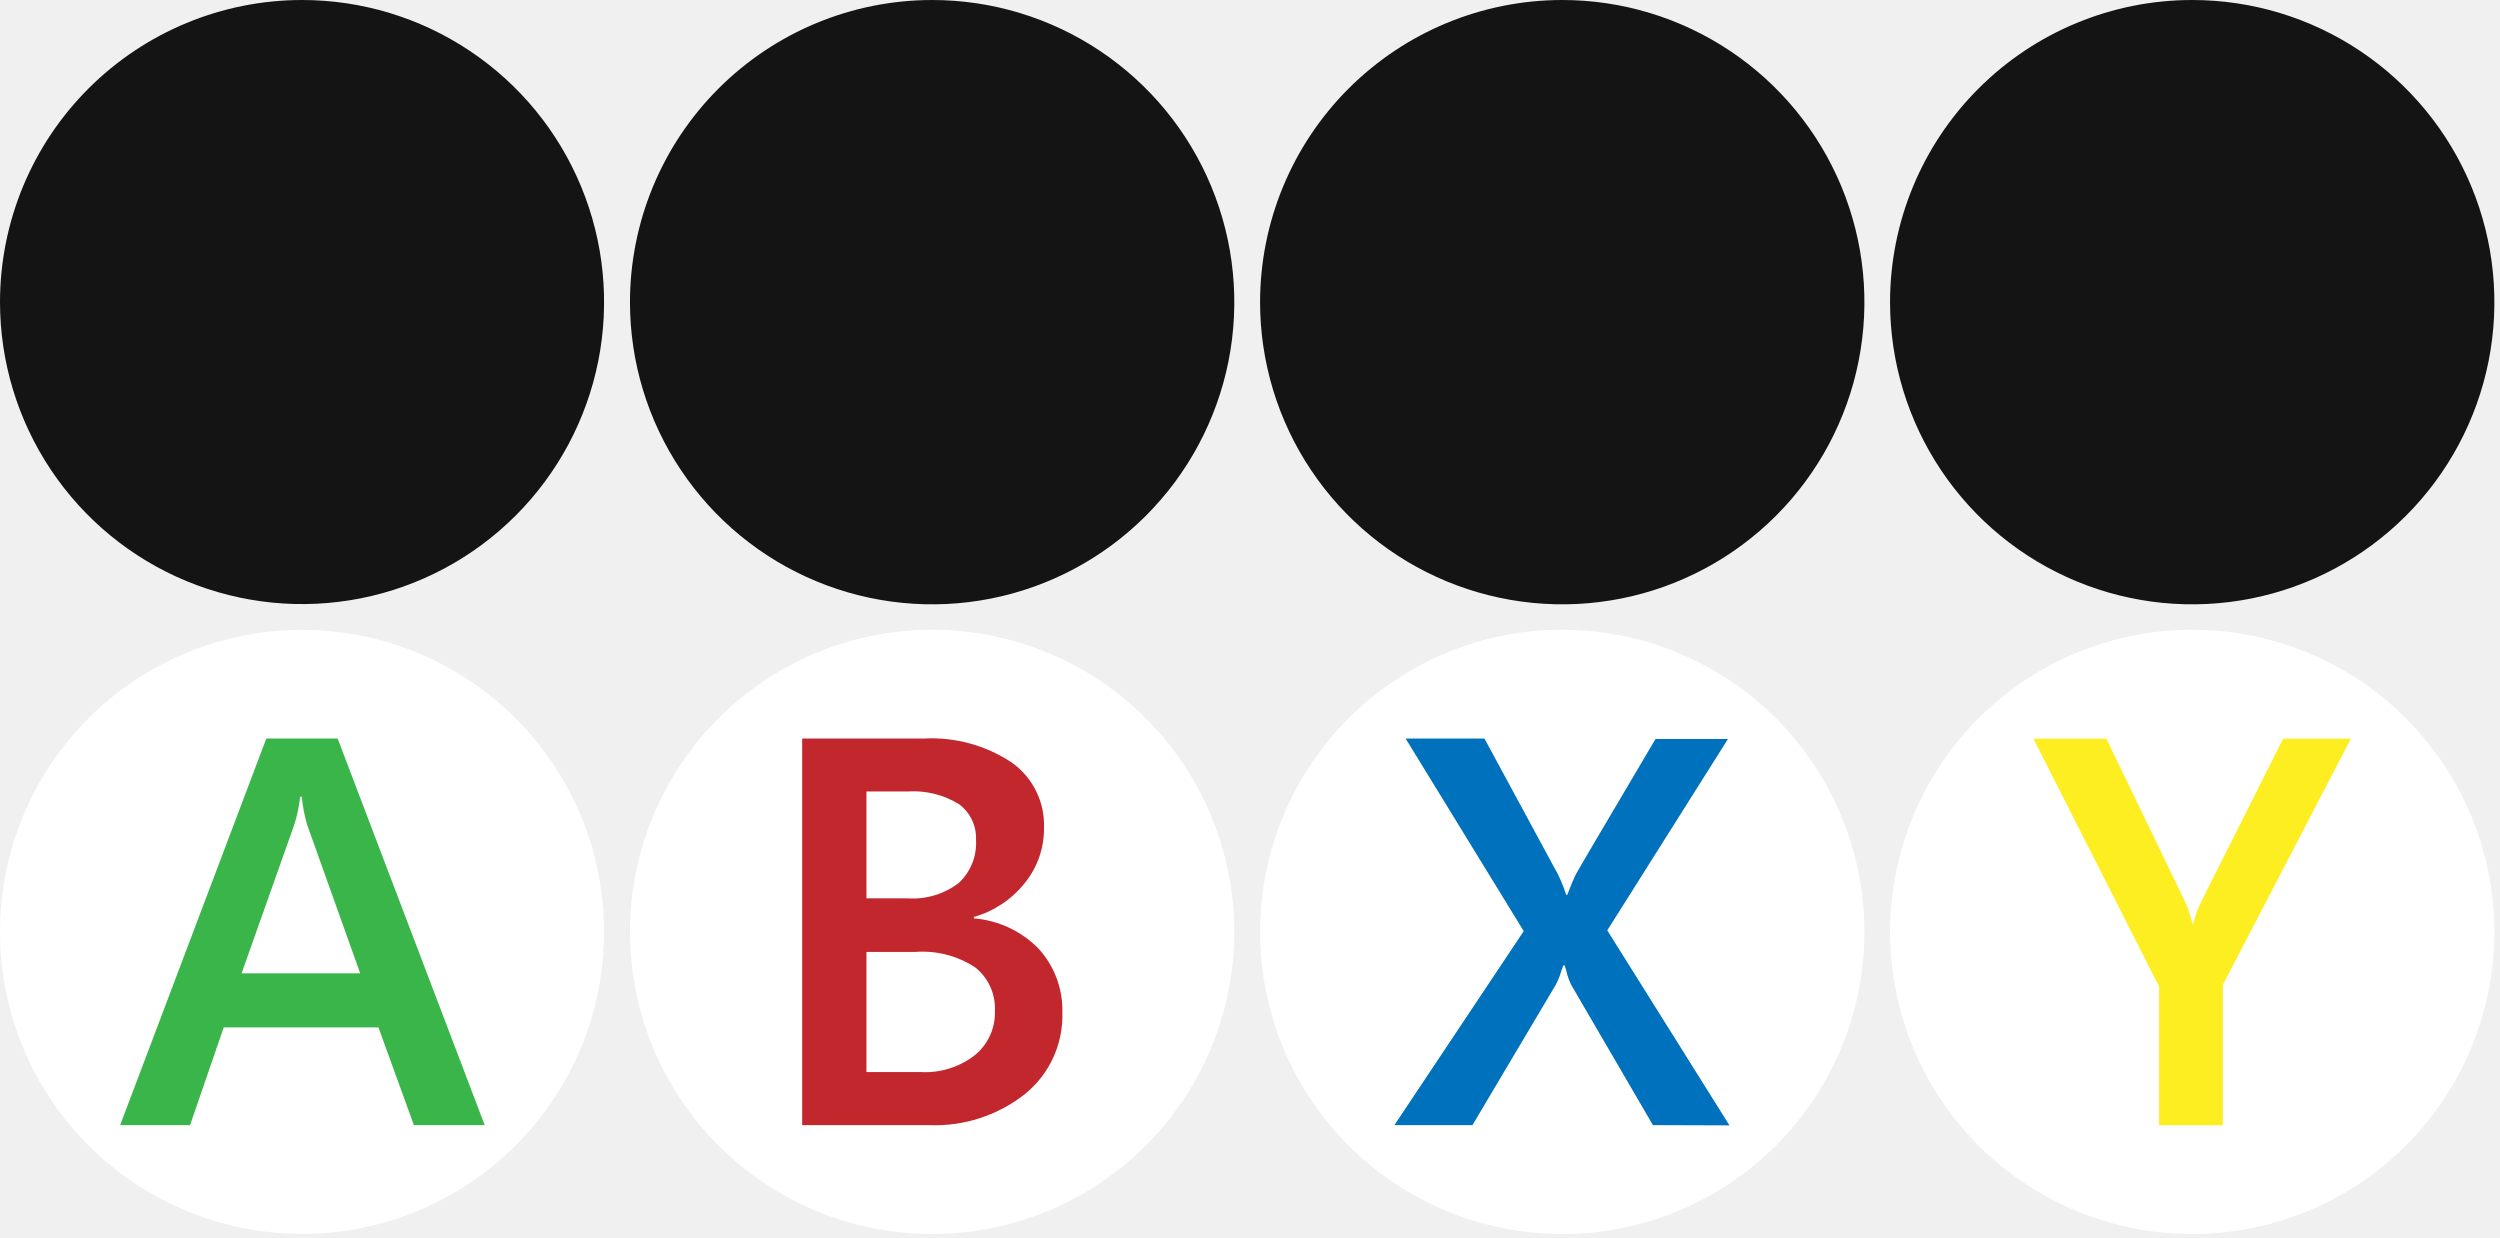
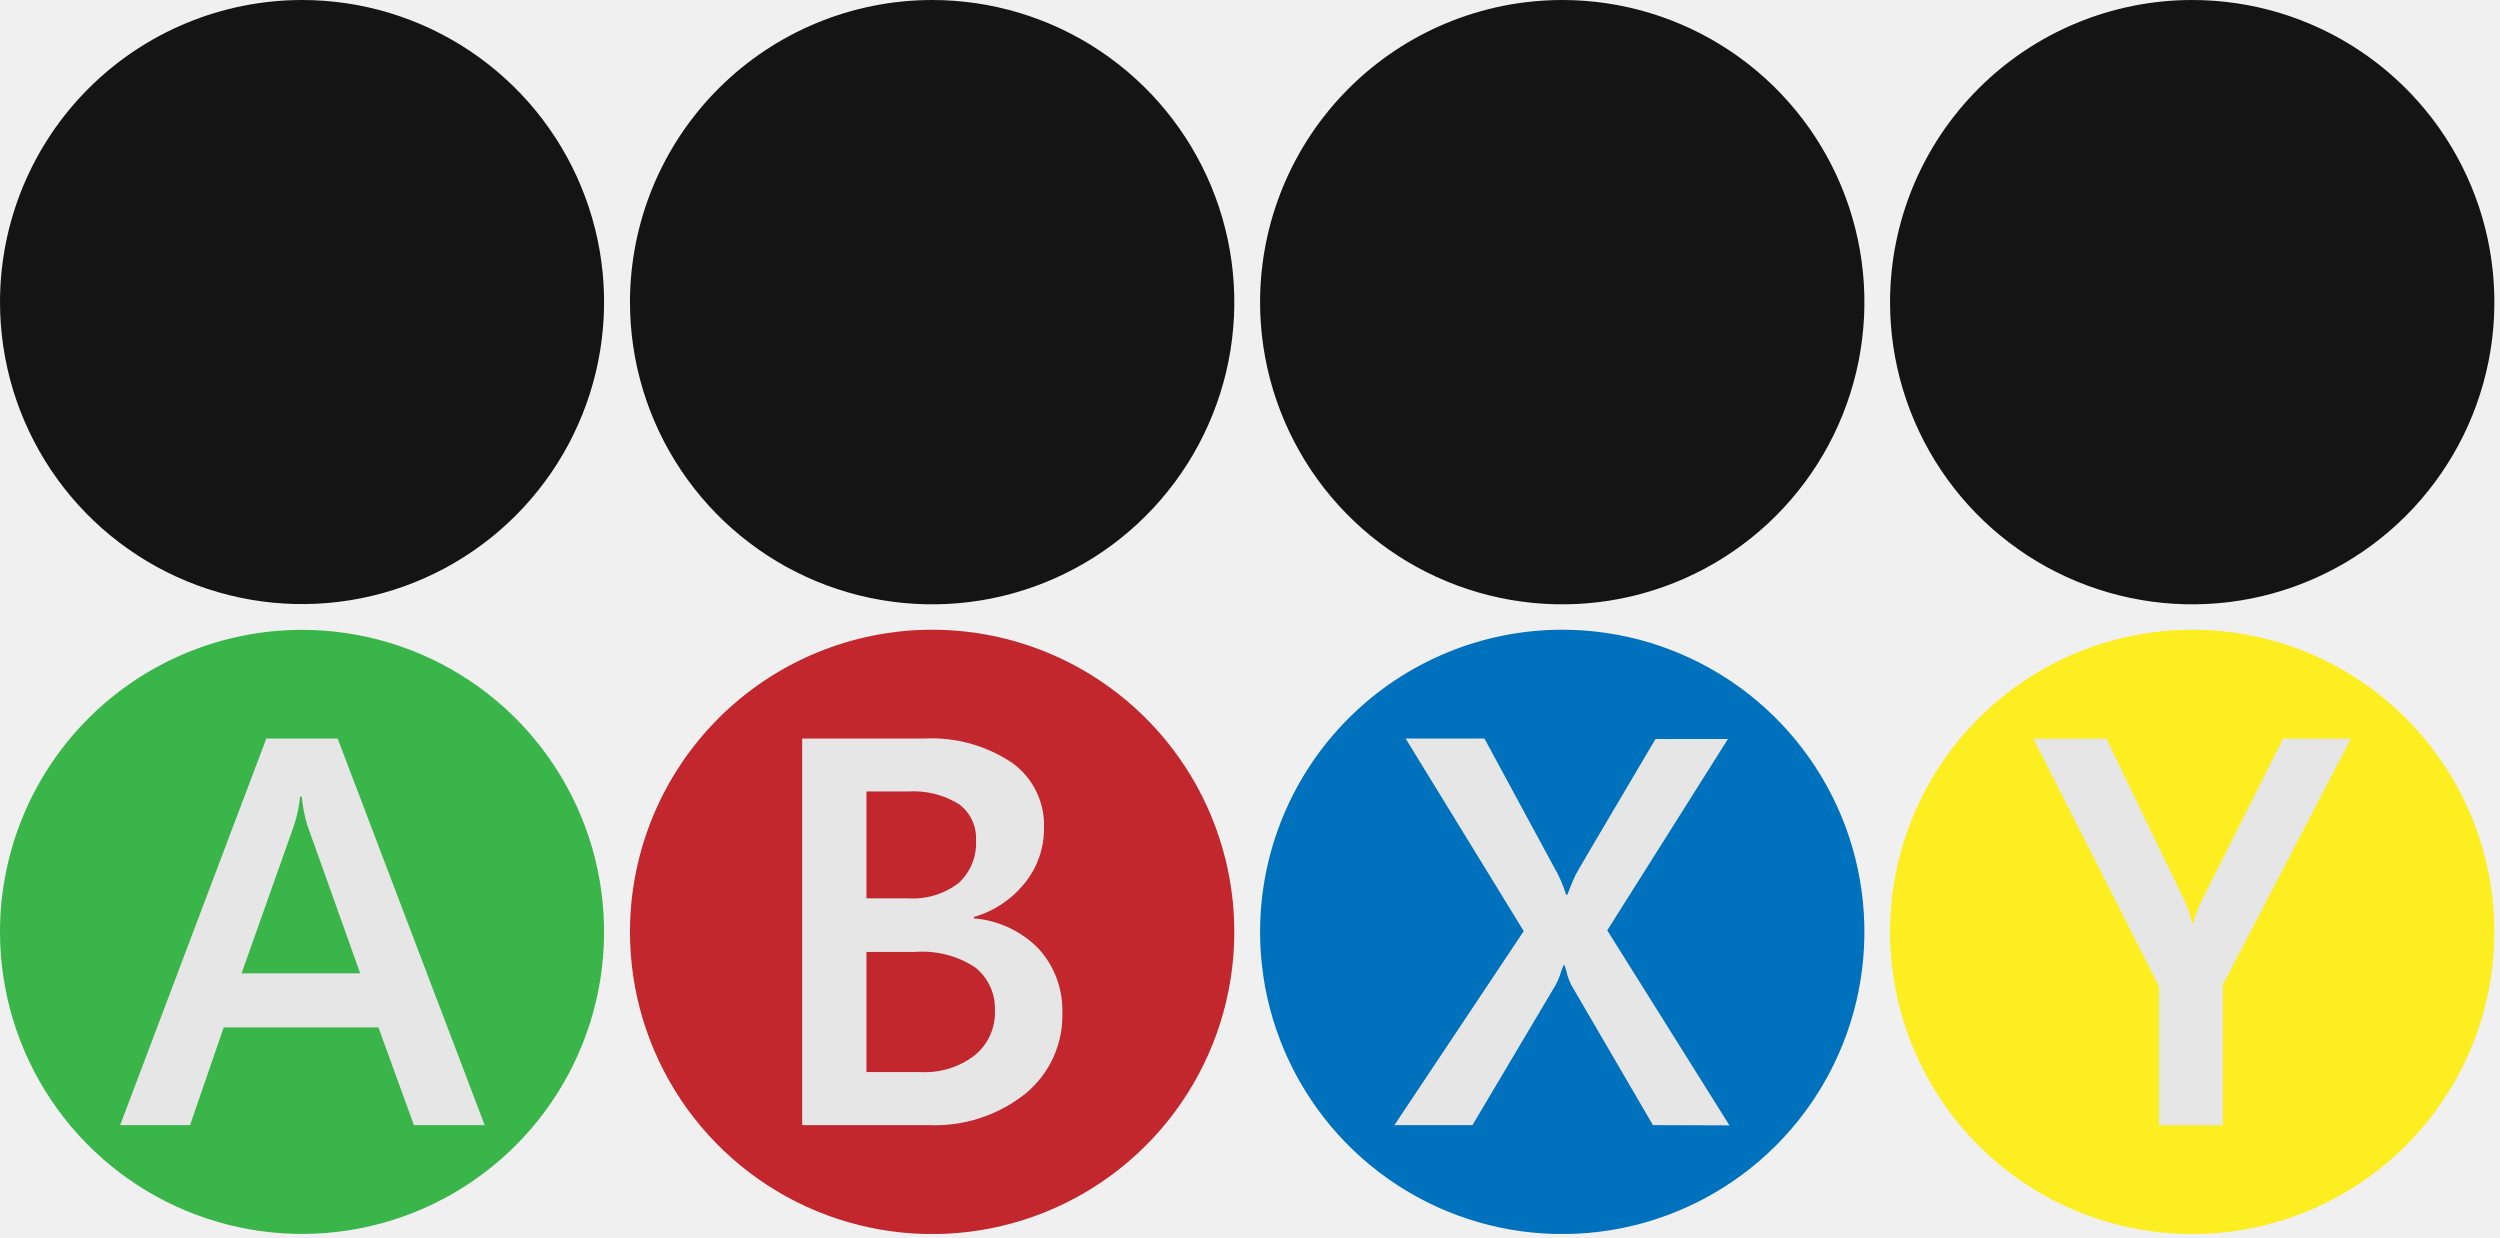
<svg xmlns="http://www.w3.org/2000/svg" width="196" height="97" viewBox="0 0 196 97" fill="none">
  <g clip-path="url(#clip0_521_3)">
    <path d="M23.69 0C28.373 0.002 32.95 1.392 36.843 3.996C40.736 6.599 43.77 10.298 45.56 14.625C47.351 18.952 47.819 23.713 46.904 28.306C45.989 32.899 43.733 37.117 40.421 40.428C37.109 43.739 32.889 45.993 28.296 46.906C23.703 47.819 18.942 47.349 14.616 45.556C10.289 43.764 6.592 40.729 3.99 36.835C1.389 32.941 4.17575e-07 28.363 0 23.68C0.003 17.399 2.5 11.376 6.942 6.935C11.385 2.495 17.409 -5.5961e-07 23.69 0Z" fill="#141414" />
    <path d="M73.08 0C77.765 0 82.346 1.389 86.242 3.992C90.137 6.596 93.174 10.295 94.967 14.624C96.76 18.953 97.229 23.716 96.315 28.312C95.401 32.907 93.144 37.128 89.831 40.441C86.518 43.755 82.297 46.011 77.702 46.925C73.106 47.839 68.343 47.37 64.014 45.577C59.685 43.784 55.986 40.747 53.383 36.852C50.779 32.956 49.39 28.375 49.39 23.69C49.393 17.408 51.889 11.384 56.332 6.942C60.774 2.499 66.798 0.003 73.08 0Z" fill="#141414" />
    <path d="M171.87 0C176.555 0 181.136 1.389 185.031 3.992C188.927 6.596 191.964 10.295 193.757 14.624C195.55 18.953 196.019 23.716 195.105 28.312C194.191 32.907 191.934 37.128 188.621 40.441C185.308 43.755 181.087 46.011 176.492 46.925C171.896 47.839 167.133 47.37 162.804 45.577C158.475 43.784 154.776 40.747 152.172 36.852C149.569 32.956 148.18 28.375 148.18 23.69C148.18 17.407 150.676 11.381 155.119 6.939C159.561 2.496 165.587 0 171.87 0Z" fill="#141414" />
    <path d="M122.47 2.11157e-06C127.156 -0.002 131.737 1.386 135.634 3.988C139.531 6.59 142.569 10.289 144.364 14.617C146.158 18.946 146.629 23.709 145.716 28.306C144.803 32.902 142.548 37.124 139.235 40.438C135.922 43.752 131.701 46.009 127.105 46.924C122.51 47.839 117.746 47.37 113.417 45.578C109.087 43.785 105.387 40.748 102.783 36.852C100.18 32.956 98.79 28.376 98.79 23.69C98.793 17.41 101.288 11.387 105.728 6.945C110.168 2.503 116.19 0.005 122.47 2.11157e-06Z" fill="#141414" />
-     <path d="M23.69 49.38C28.373 49.382 32.95 50.773 36.843 53.376C40.736 55.979 43.77 59.678 45.56 64.005C47.351 68.332 47.819 73.093 46.904 77.686C45.989 82.279 43.733 86.497 40.421 89.808C37.109 93.118 32.889 95.373 28.296 96.286C23.703 97.199 18.942 96.729 14.616 94.936C10.289 93.144 6.592 90.109 3.99 86.215C1.389 82.321 4.17575e-07 77.743 0 73.06C-2.77359e-07 69.95 0.613 66.869 1.803 63.996C2.994 61.122 4.739 58.511 6.939 56.312C9.139 54.113 11.751 52.369 14.625 51.18C17.499 49.99 20.579 49.379 23.69 49.38Z" fill="white" />
-     <path d="M32.45 88.21L29.67 80.55H17.54L14.9 88.21H9.42L20.88 57.9H26.47L38 88.21H32.45ZM23.66 62.46H23.53C23.453 63.197 23.302 63.923 23.08 64.63L18.94 76.31H28.24L24.07 64.63C23.865 63.921 23.728 63.195 23.66 62.46Z" fill="#39B54A" />
-     <path d="M73.08 49.37C77.765 49.37 82.346 50.759 86.242 53.362C90.137 55.966 93.174 59.665 94.967 63.994C96.76 68.323 97.229 73.086 96.315 77.682C95.401 82.277 93.144 86.498 89.831 89.811C86.518 93.124 82.297 95.381 77.702 96.295C73.106 97.209 68.343 96.74 64.014 94.947C59.685 93.154 55.986 90.117 53.383 86.222C50.779 82.326 49.39 77.745 49.39 73.06C49.393 66.778 51.889 60.754 56.332 56.312C60.774 51.869 66.798 49.373 73.08 49.37Z" fill="white" />
-     <path d="M83.29 79.38C83.326 80.599 83.081 81.809 82.573 82.918C82.065 84.026 81.307 85.002 80.36 85.77C78.215 87.464 75.531 88.33 72.8 88.21H62.89V57.9H72.46C74.894 57.776 77.303 58.438 79.33 59.79C80.138 60.364 80.791 61.13 81.23 62.018C81.67 62.906 81.883 63.889 81.85 64.88C81.873 66.457 81.342 67.993 80.35 69.22C79.328 70.506 77.93 71.44 76.35 71.89V72C78.27 72.154 80.07 72.995 81.42 74.37C82.666 75.736 83.336 77.531 83.29 79.38ZM76.52 65.84C76.543 65.302 76.434 64.766 76.202 64.28C75.97 63.793 75.623 63.371 75.19 63.05C73.992 62.311 72.595 61.961 71.19 62.05H67.93V70.43H71.16C72.595 70.528 74.016 70.102 75.16 69.23C75.623 68.801 75.986 68.274 76.221 67.688C76.456 67.102 76.558 66.471 76.52 65.84ZM78 79.25C78.031 78.599 77.907 77.951 77.637 77.358C77.368 76.765 76.961 76.244 76.45 75.84C75.066 74.933 73.421 74.507 71.77 74.63H67.93V84.05H72.17C73.695 84.137 75.2 83.672 76.41 82.74C76.928 82.322 77.342 81.789 77.618 81.183C77.894 80.577 78.025 79.915 78 79.25Z" fill="#C1272D" />
-     <path d="M171.87 49.37C176.555 49.37 181.136 50.759 185.031 53.362C188.927 55.966 191.964 59.665 193.757 63.994C195.55 68.323 196.019 73.086 195.105 77.682C194.191 82.277 191.934 86.498 188.621 89.811C185.308 93.124 181.087 95.381 176.492 96.295C171.896 97.209 167.133 96.74 162.804 94.947C158.475 93.154 154.776 90.117 152.172 86.222C149.569 82.326 148.18 77.745 148.18 73.06C148.183 66.778 150.679 60.754 155.122 56.312C159.564 51.869 165.588 49.373 171.87 49.37Z" fill="white" />
-     <path d="M174.27 77.22V88.22H169.27V77.34L159.42 57.91H165.14L171.24 70.55C171.422 70.908 171.57 71.283 171.68 71.67C171.78 72.01 171.85 72.28 171.93 72.5C172.081 71.841 172.312 71.203 172.62 70.6L179 57.91H184.31L174.27 77.22Z" fill="#FCEE21" />
-     <path d="M122.47 49.37C127.156 49.368 131.737 50.756 135.634 53.358C139.531 55.959 142.569 59.659 144.364 63.987C146.158 68.316 146.629 73.079 145.716 77.676C144.803 82.272 142.548 86.494 139.235 89.808C135.922 93.122 131.701 95.379 127.105 96.294C122.51 97.209 117.746 96.74 113.417 94.948C109.087 93.155 105.387 90.118 102.783 86.222C100.18 82.326 98.79 77.746 98.79 73.06C98.793 66.78 101.288 60.757 105.728 56.315C110.168 51.873 116.19 49.375 122.47 49.37Z" fill="white" />
-     <path d="M129.59 88.21L123.18 77.21C123.06 76.962 122.959 76.704 122.88 76.44C122.824 76.182 122.75 75.928 122.66 75.68H122.57C122.46 75.96 122.38 76.2 122.3 76.46C122.211 76.719 122.101 76.97 121.97 77.21L115.44 88.21H109.32L119.46 73L110.2 57.9H116.38L121.79 67.9C122.21 68.612 122.545 69.371 122.79 70.16H122.87C123.17 69.37 123.4 68.85 123.52 68.6C123.64 68.35 125.73 64.81 129.79 57.94H135.47L126.01 72.94L135.59 88.23L129.59 88.21Z" fill="#0071BC" />
+     <path d="M23.69 49.38C28.373 49.382 32.95 50.773 36.843 53.376C40.736 55.979 43.77 59.678 45.56 64.005C47.351 68.332 47.819 73.093 46.904 77.686C45.989 82.279 43.733 86.497 40.421 89.808C37.109 93.118 32.889 95.373 28.296 96.286C23.703 97.199 18.942 96.729 14.616 94.936C10.289 93.144 6.592 90.109 3.99 86.215C1.389 82.321 4.17575e-07 77.743 0 73.06C-2.77359e-07 69.95 0.613 66.869 1.803 63.996C2.994 61.122 4.739 58.511 6.939 56.312C9.139 54.113 11.751 52.369 14.625 51.18C17.499 49.99 20.579 49.379 23.69 49.38Z" fill="#39B54A" />
+     <path d="M32.45 88.21L29.67 80.55H17.54L14.9 88.21H9.42L20.88 57.9H26.47L38 88.21H32.45ZM23.66 62.46H23.53C23.453 63.197 23.302 63.923 23.08 64.63L18.94 76.31H28.24L24.07 64.63C23.865 63.921 23.728 63.195 23.66 62.46Z" fill="#E6E6E6" />
+     <path d="M73.08 49.37C77.765 49.37 82.346 50.759 86.242 53.362C90.137 55.966 93.174 59.665 94.967 63.994C96.76 68.323 97.229 73.086 96.315 77.682C95.401 82.277 93.144 86.498 89.831 89.811C86.518 93.124 82.297 95.381 77.702 96.295C73.106 97.209 68.343 96.74 64.014 94.947C59.685 93.154 55.986 90.117 53.383 86.222C50.779 82.326 49.39 77.745 49.39 73.06C49.393 66.778 51.889 60.754 56.332 56.312C60.774 51.869 66.798 49.373 73.08 49.37Z" fill="#C1272D" />
+     <path d="M83.29 79.38C83.326 80.599 83.081 81.809 82.573 82.918C82.065 84.026 81.307 85.002 80.36 85.77C78.215 87.464 75.531 88.33 72.8 88.21H62.89V57.9H72.46C74.894 57.776 77.303 58.438 79.33 59.79C80.138 60.364 80.791 61.13 81.23 62.018C81.67 62.906 81.883 63.889 81.85 64.88C81.873 66.457 81.342 67.993 80.35 69.22C79.328 70.506 77.93 71.44 76.35 71.89V72C78.27 72.154 80.07 72.995 81.42 74.37C82.666 75.736 83.336 77.531 83.29 79.38ZM76.52 65.84C76.543 65.302 76.434 64.766 76.202 64.28C75.97 63.793 75.623 63.371 75.19 63.05C73.992 62.311 72.595 61.961 71.19 62.05H67.93V70.43H71.16C72.595 70.528 74.016 70.102 75.16 69.23C75.623 68.801 75.986 68.274 76.221 67.688C76.456 67.102 76.558 66.471 76.52 65.84ZM78 79.25C78.031 78.599 77.907 77.951 77.637 77.358C77.368 76.765 76.961 76.244 76.45 75.84C75.066 74.933 73.421 74.507 71.77 74.63H67.93V84.05H72.17C73.695 84.137 75.2 83.672 76.41 82.74C76.928 82.322 77.342 81.789 77.618 81.183C77.894 80.577 78.025 79.915 78 79.25Z" fill="#E6E6E6" />
+     <path d="M171.87 49.37C176.555 49.37 181.136 50.759 185.031 53.362C188.927 55.966 191.964 59.665 193.757 63.994C195.55 68.323 196.019 73.086 195.105 77.682C194.191 82.277 191.934 86.498 188.621 89.811C185.308 93.124 181.087 95.381 176.492 96.295C171.896 97.209 167.133 96.74 162.804 94.947C158.475 93.154 154.776 90.117 152.172 86.222C149.569 82.326 148.18 77.745 148.18 73.06C148.183 66.778 150.679 60.754 155.122 56.312C159.564 51.869 165.588 49.373 171.87 49.37Z" fill="#FCEE21" />
+     <path d="M174.27 77.22V88.22H169.27V77.34L159.42 57.91H165.14L171.24 70.55C171.422 70.908 171.57 71.283 171.68 71.67C171.78 72.01 171.85 72.28 171.93 72.5C172.081 71.841 172.312 71.203 172.62 70.6L179 57.91H184.31L174.27 77.22Z" fill="#E6E6E6" />
+     <path d="M122.47 49.37C127.156 49.368 131.737 50.756 135.634 53.358C139.531 55.959 142.569 59.659 144.364 63.987C146.158 68.316 146.629 73.079 145.716 77.676C144.803 82.272 142.548 86.494 139.235 89.808C135.922 93.122 131.701 95.379 127.105 96.294C122.51 97.209 117.746 96.74 113.417 94.948C109.087 93.155 105.387 90.118 102.783 86.222C100.18 82.326 98.79 77.746 98.79 73.06C98.793 66.78 101.288 60.757 105.728 56.315C110.168 51.873 116.19 49.375 122.47 49.37Z" fill="#0071BC" />
+     <path d="M129.59 88.21L123.18 77.21C123.06 76.962 122.959 76.704 122.88 76.44C122.824 76.182 122.75 75.928 122.66 75.68H122.57C122.46 75.96 122.38 76.2 122.3 76.46C122.211 76.719 122.101 76.97 121.97 77.21L115.44 88.21H109.32L119.46 73L110.2 57.9H116.38L121.79 67.9C122.21 68.612 122.545 69.371 122.79 70.16H122.87C123.17 69.37 123.4 68.85 123.52 68.6C123.64 68.35 125.73 64.81 129.79 57.94H135.47L126.01 72.94L135.59 88.23L129.59 88.21Z" fill="#E6E6E6" />
  </g>
  <defs>
    <clipPath id="clip0_521_3">
      <rect width="195.57" height="96.74" fill="white" />
    </clipPath>
  </defs>
</svg>
